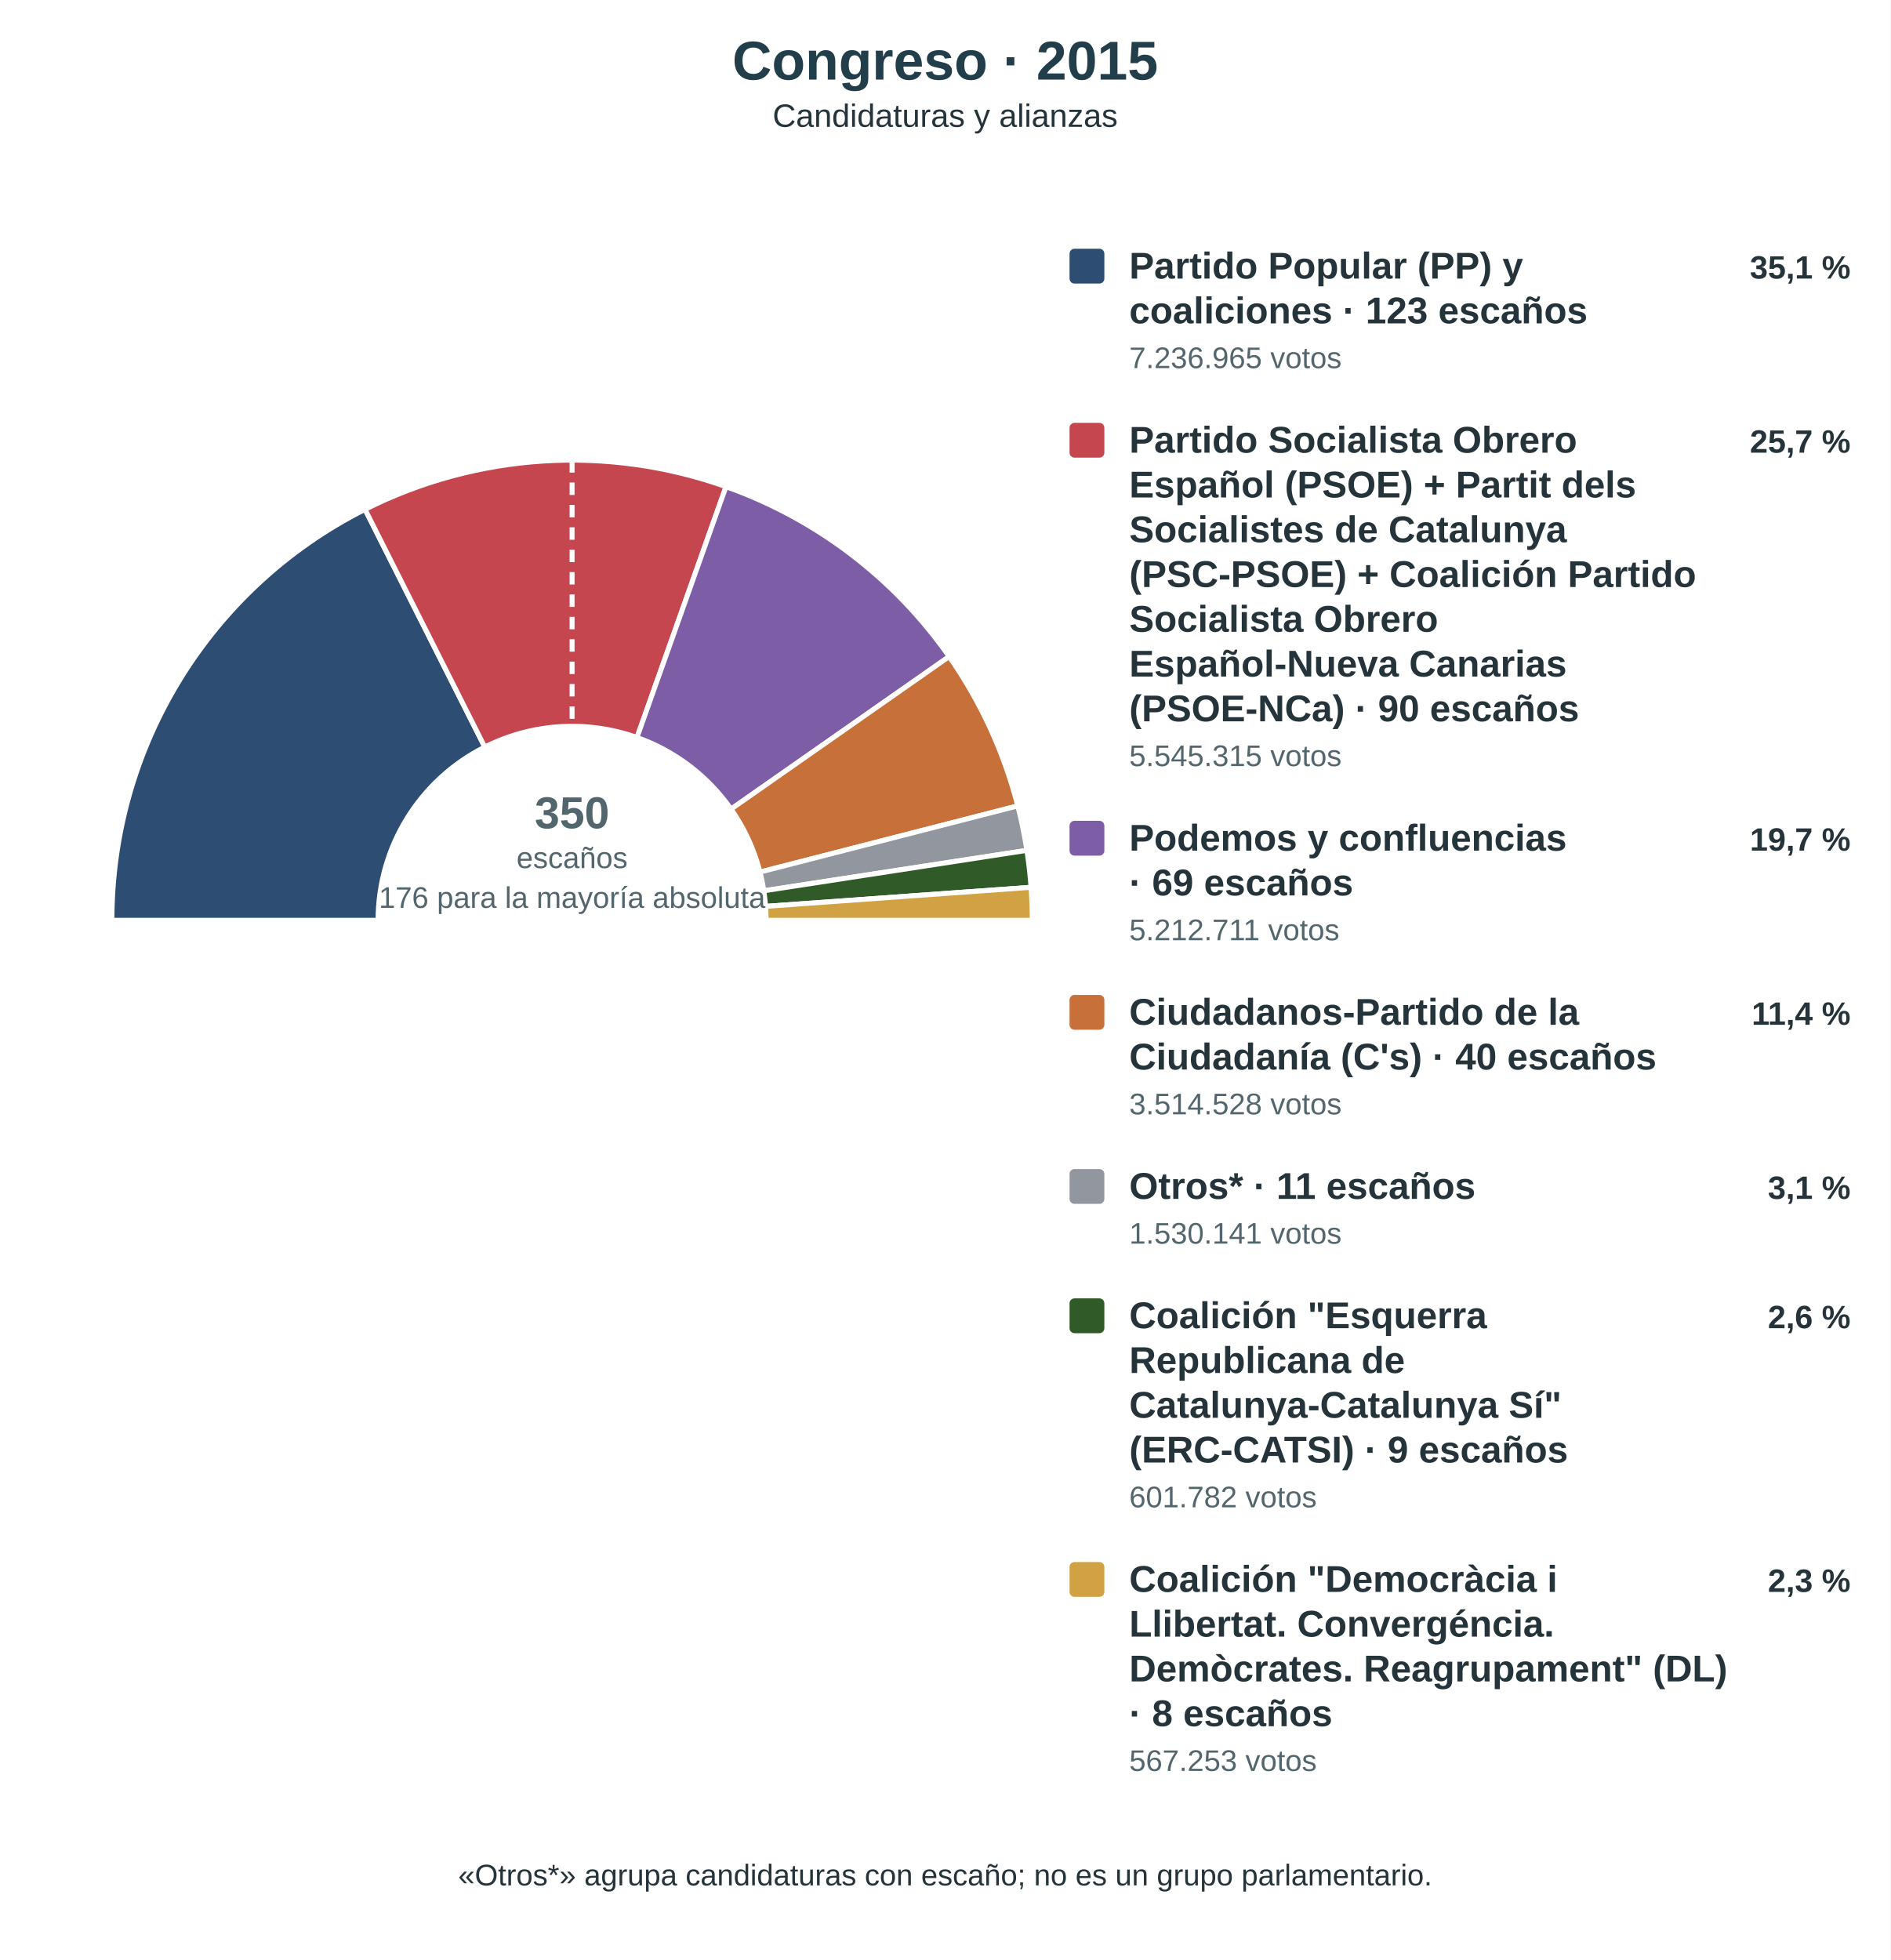
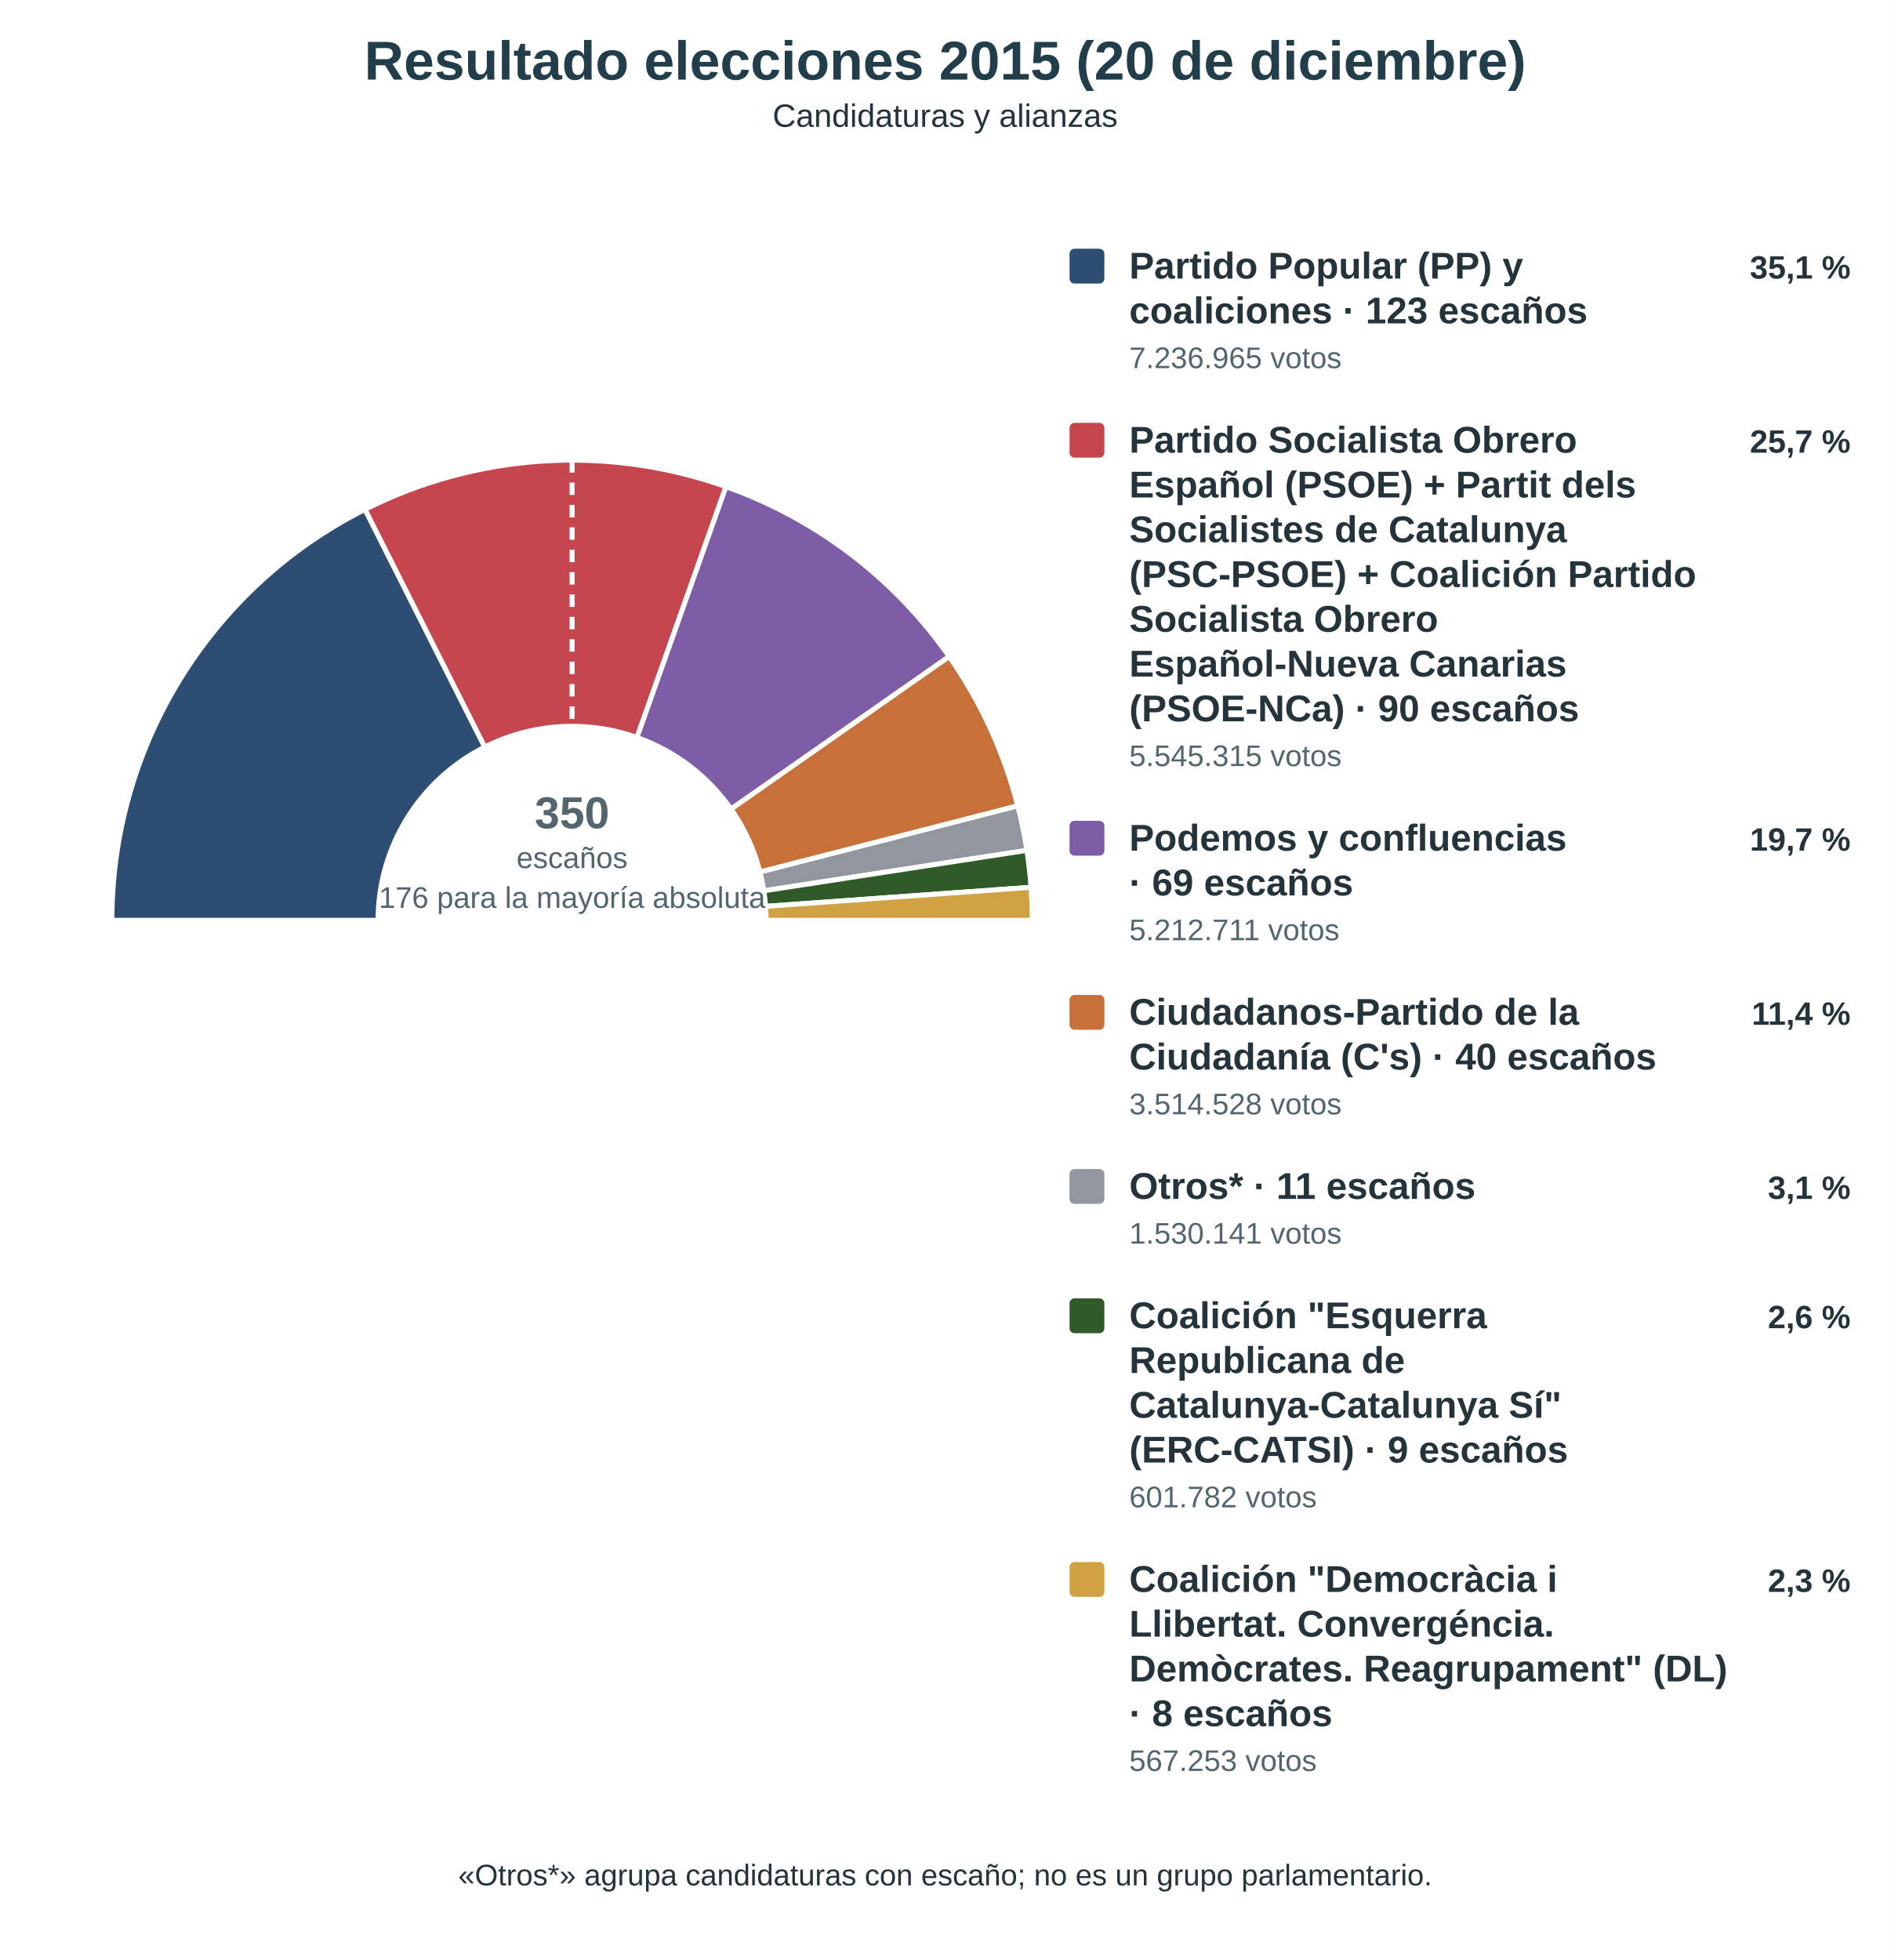
<svg xmlns="http://www.w3.org/2000/svg" width="760" height="788" viewBox="0 0 760 788" role="img" aria-labelledby="title desc">
  <style>text{font-family:"Arial Narrow",Arial,sans-serif;fill:#25343b}.title{font-size:22px;font-weight:700;fill:#223e4b}.subtitle{font-size:13px}.party{font-size:15px;font-weight:700}.share{font-size:13px;font-weight:600}.metric{font-size:12px;fill:#53666e}.center-seat{font-size:18px;font-weight:700;fill:#53666e}.center-note{font-size:12px;fill:#53666e}.footnote{font-size:12px}.sector{stroke:#fff;stroke-width:2}</style>
  <rect width="760" height="788" fill="#fff" />
-   <text class="title" x="380" y="32" text-anchor="middle">Congreso · 2015</text>
+   <text class="title" x="380" y="32" text-anchor="middle">Resultado elecciones 2015 (20 de diciembre)</text>
  <text class="subtitle" x="380" y="51" text-anchor="middle">Candidaturas y alianzas</text>
  <path class="sector" data-party="Partido Popular (PP) y coaliciones" data-seats="123" data-seat-percent="35.143" fill="#2d4d73" d="M45.00,370.00 A185,185 0 0 1 146.75,204.79 L194.90,300.34 A78,78 0 0 0 152.00,370.00 Z" />
  <path class="sector" data-party="PSOE, PSC y PSOE-Nueva Canarias" data-seats="90" data-seat-percent="25.714" fill="#c6464f" d="M146.75,204.79 A185,185 0 0 1 291.88,195.66 L256.09,296.49 A78,78 0 0 0 194.90,300.34 Z" />
  <path class="sector" data-party="Podemos y confluencias" data-seats="69" data-seat-percent="19.714" fill="#7d5da5" d="M291.88,195.66 A185,185 0 0 1 381.60,263.96 L293.92,325.29 A78,78 0 0 0 256.09,296.49 Z" />
  <path class="sector" data-party="Ciudadanos-Partido de la Ciudadanía (C's)" data-seats="40" data-seat-percent="11.429" fill="#c7703a" d="M381.60,263.96 A185,185 0 0 1 409.19,323.99 L305.55,350.60 A78,78 0 0 0 293.92,325.29 Z" />
  <path class="sector" data-party="Otros*" data-seats="11" data-seat-percent="3.143" fill="#92979f" d="M409.19,323.99 A185,185 0 0 1 412.85,341.88 L307.09,358.14 A78,78 0 0 0 305.55,350.60 Z" />
  <path class="sector" data-party="Coalición &quot;Esquerra Republicana de Catalunya-Catalunya Sí&quot; (ERC-CATSI)" data-seats="9" data-seat-percent="2.571" fill="#315a29" d="M412.85,341.88 A185,185 0 0 1 414.52,356.73 L307.80,364.40 A78,78 0 0 0 307.09,358.14 Z" />
  <path class="sector" data-party="Coalición &quot;Democràcia i Llibertat. Convergéncia. Demòcrates. Reagrupament&quot; (DL)" data-seats="8" data-seat-percent="2.286" fill="#d1a243" d="M414.52,356.73 A185,185 0 0 1 415.00,370.00 L308.00,370.00 A78,78 0 0 0 307.80,364.40 Z" />
  <line x1="230" y1="185" x2="230" y2="292" stroke="#fff" stroke-width="2" stroke-dasharray="5 4" />
  <circle cx="230" cy="370" r="77" fill="#fff" />
  <text class="center-seat" x="230" y="333" text-anchor="middle">350</text>
  <text class="center-note" x="230" y="349" text-anchor="middle">escaños</text>
  <text class="center-note" x="230" y="365" text-anchor="middle">176 para la mayoría absoluta</text>
  <rect x="430" y="100" width="14" height="14" rx="2" fill="#2d4d73" />
  <text class="party" x="454" y="112">Partido Popular (PP) y</text>
  <text class="share" x="744" y="112" text-anchor="end">35,1 %</text>
  <text class="party" x="454" y="130">coaliciones · 123 escaños</text>
  <text class="metric" x="454" y="148">7.236.965 votos</text>
  <rect x="430" y="170" width="14" height="14" rx="2" fill="#c6464f" />
  <text class="party" x="454" y="182">Partido Socialista Obrero</text>
  <text class="share" x="744" y="182" text-anchor="end">25,7 %</text>
  <text class="party" x="454" y="200">Español (PSOE) + Partit dels</text>
  <text class="party" x="454" y="218">Socialistes de Catalunya</text>
  <text class="party" x="454" y="236">(PSC-PSOE) + Coalición Partido</text>
  <text class="party" x="454" y="254">Socialista Obrero</text>
  <text class="party" x="454" y="272">Español-Nueva Canarias</text>
  <text class="party" x="454" y="290">(PSOE-NCa) · 90 escaños</text>
  <text class="metric" x="454" y="308">5.545.315 votos</text>
  <rect x="430" y="330" width="14" height="14" rx="2" fill="#7d5da5" />
  <text class="party" x="454" y="342">Podemos y confluencias</text>
  <text class="share" x="744" y="342" text-anchor="end">19,7 %</text>
  <text class="party" x="454" y="360">· 69 escaños</text>
  <text class="metric" x="454" y="378">5.212.711 votos</text>
  <rect x="430" y="400" width="14" height="14" rx="2" fill="#c7703a" />
  <text class="party" x="454" y="412">Ciudadanos-Partido de la</text>
  <text class="share" x="744" y="412" text-anchor="end">11,4 %</text>
  <text class="party" x="454" y="430">Ciudadanía (C's) · 40 escaños</text>
  <text class="metric" x="454" y="448">3.514.528 votos</text>
  <rect x="430" y="470" width="14" height="14" rx="2" fill="#92979f" />
  <text class="party" x="454" y="482">Otros* · 11 escaños</text>
  <text class="share" x="744" y="482" text-anchor="end">3,1 %</text>
  <text class="metric" x="454" y="500">1.530.141 votos</text>
  <rect x="430" y="522" width="14" height="14" rx="2" fill="#315a29" />
  <text class="party" x="454" y="534">Coalición "Esquerra</text>
  <text class="share" x="744" y="534" text-anchor="end">2,6 %</text>
  <text class="party" x="454" y="552">Republicana de</text>
  <text class="party" x="454" y="570">Catalunya-Catalunya Sí"</text>
  <text class="party" x="454" y="588">(ERC-CATSI) · 9 escaños</text>
  <text class="metric" x="454" y="606">601.782 votos</text>
  <rect x="430" y="628" width="14" height="14" rx="2" fill="#d1a243" />
  <text class="party" x="454" y="640">Coalición "Democràcia i</text>
  <text class="share" x="744" y="640" text-anchor="end">2,3 %</text>
  <text class="party" x="454" y="658">Llibertat. Convergéncia.</text>
  <text class="party" x="454" y="676">Demòcrates. Reagrupament" (DL)</text>
  <text class="party" x="454" y="694">· 8 escaños</text>
  <text class="metric" x="454" y="712">567.253 votos</text>
  <text class="footnote" x="380" y="758" text-anchor="middle">«Otros*» agrupa candidaturas con escaño; no es un grupo parlamentario.</text>
</svg>
